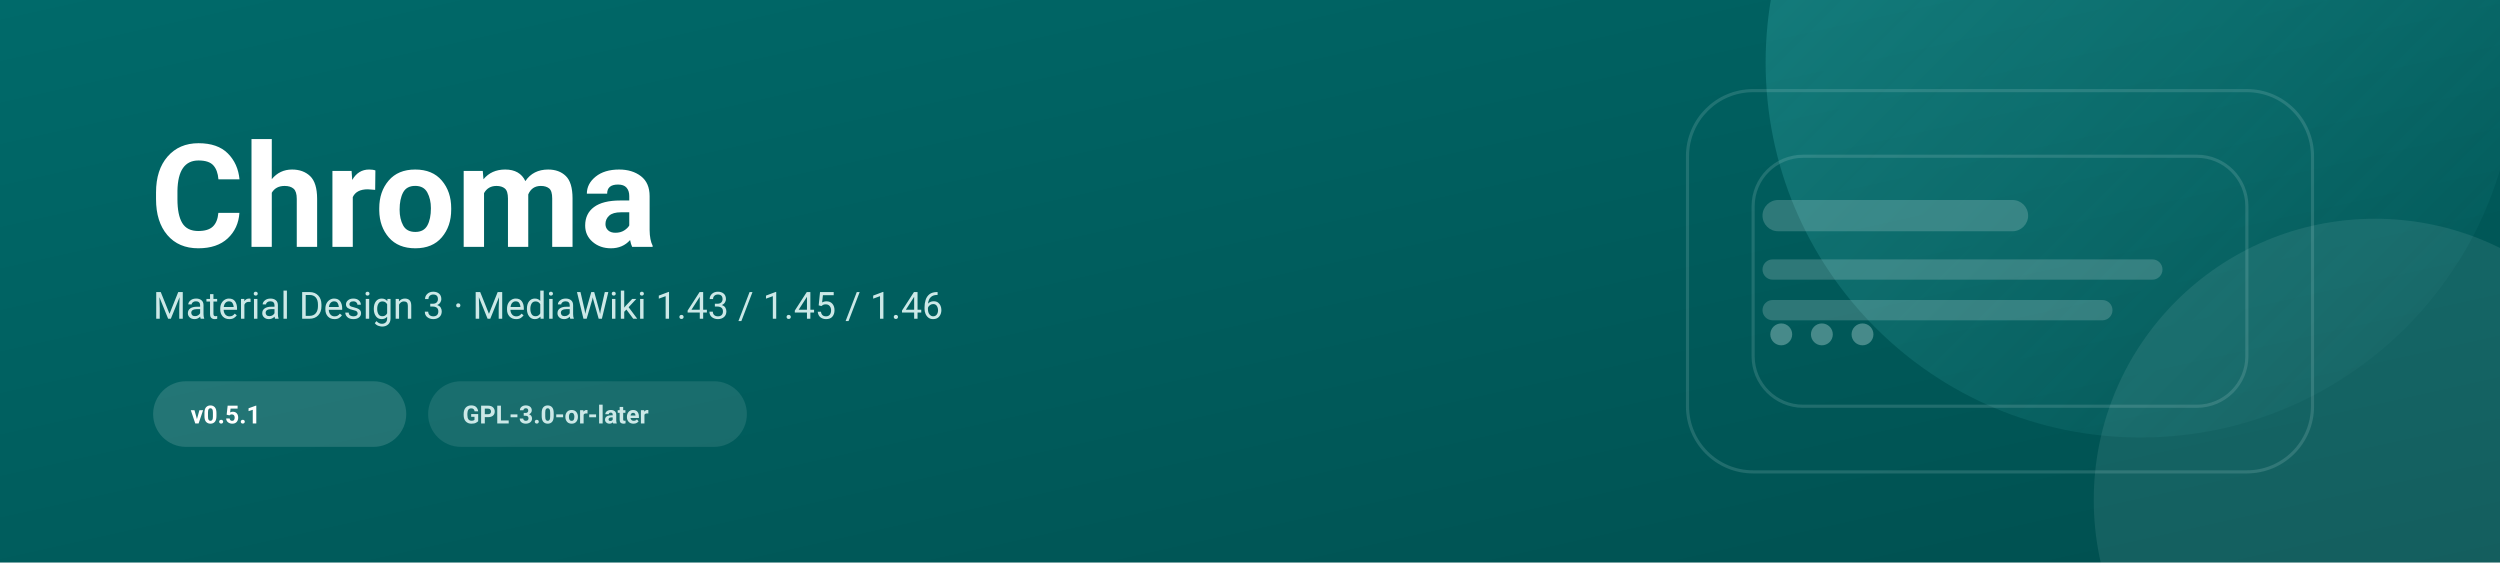
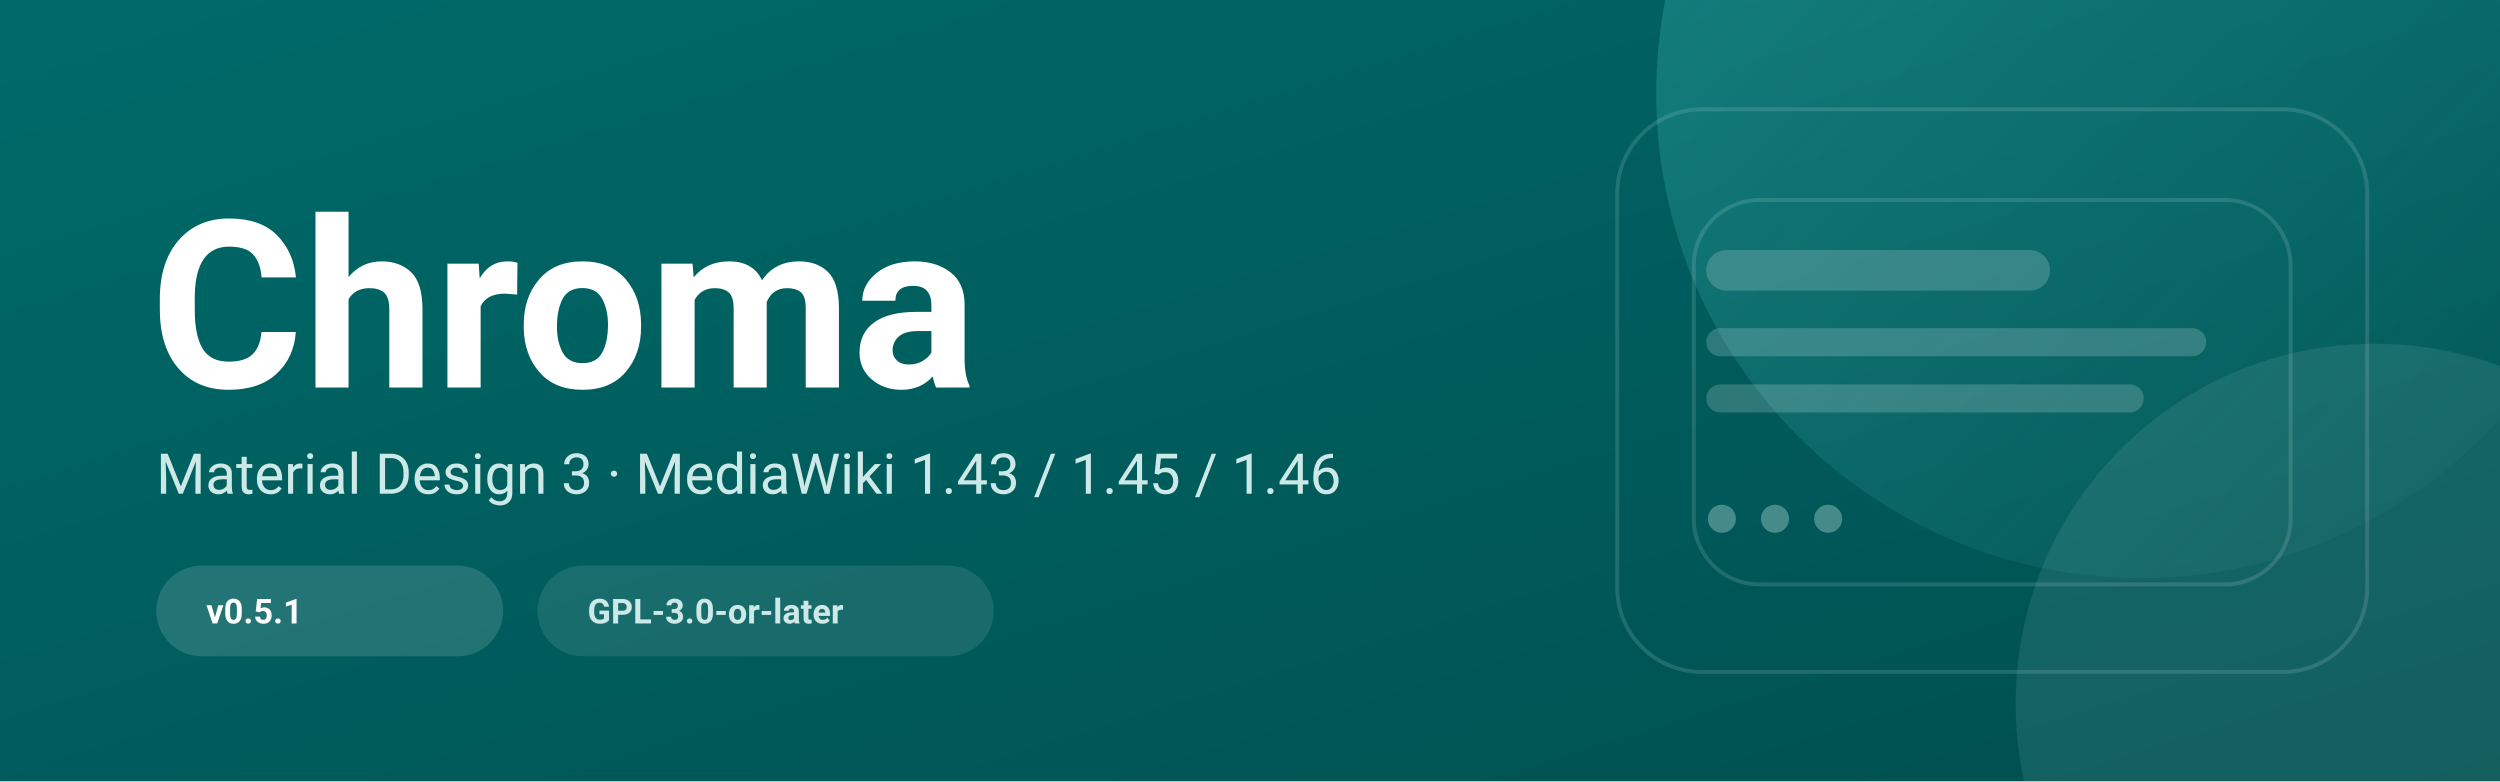
- <svg xmlns="http://www.w3.org/2000/svg" width="1600" height="360" viewBox="0 0 1600 360" role="img" aria-label="Chroma — a Material Design 3 inspired MediaWiki skin">
+ <svg xmlns="http://www.w3.org/2000/svg" width="1600" height="500" viewBox="0 0 1600 500" role="img" aria-label="Chroma — a Material Design 3 inspired MediaWiki skin">
  <defs>
    <linearGradient id="bg" x1="0" y1="0" x2="1" y2="1">
      <stop offset="0" stop-color="#006a6a" />
      <stop offset="1" stop-color="#004f4f" />
    </linearGradient>
    <linearGradient id="glow" x1="0" y1="0" x2="1" y2="1">
      <stop offset="0" stop-color="#6ff7f6" stop-opacity=".22" />
      <stop offset="1" stop-color="#6ff7f6" stop-opacity="0" />
    </linearGradient>
  </defs>
-   <rect width="1600" height="360" fill="url(#bg)" />
-   <circle cx="1370" cy="40" r="240" fill="url(#glow)" />
-   <circle cx="1520" cy="320" r="180" fill="#cce8e7" opacity=".10" />
-   <g opacity=".16" fill="none" stroke="#cce8e7" stroke-width="2">
-     <rect x="1080" y="58" width="400" height="244" rx="42" />
-     <rect x="1122" y="100" width="316" height="160" rx="32" />
+   <rect width="1600" height="500" fill="url(#bg)" />
+   <circle cx="1370" cy="60" r="310" fill="url(#glow)" />
+   <circle cx="1520" cy="450" r="230" fill="#cce8e7" opacity=".10" />
+   <g opacity=".16" fill="none" stroke="#cce8e7" stroke-width="2.5">
+     <rect x="1035" y="70" width="480" height="360" rx="54" />
+     <rect x="1084" y="128" width="382" height="246" rx="42" />
  </g>
  <g opacity=".35" fill="#cce8e7">
-     <circle cx="1140" cy="214" r="7" />
-     <circle cx="1166" cy="214" r="7" />
-     <circle cx="1192" cy="214" r="7" />
+     <circle cx="1102" cy="332" r="9" />
+     <circle cx="1136" cy="332" r="9" />
+     <circle cx="1170" cy="332" r="9" />
  </g>
  <g opacity=".18" fill="#ffffff">
-     <rect x="1128" y="128" width="170" height="20" rx="10" />
-     <rect x="1128" y="166" width="256" height="13" rx="6.5" />
-     <rect x="1128" y="192" width="224" height="13" rx="6.5" />
+     <rect x="1092" y="160" width="220" height="26" rx="13" />
+     <rect x="1092" y="210" width="320" height="18" rx="9" />
+     <rect x="1092" y="246" width="280" height="18" rx="9" />
  </g>
-   <text x="96" y="158" font-family="Roboto, 'Segoe UI', Arial, sans-serif" font-size="92" font-weight="700" fill="#ffffff">Chroma</text>
-   <text x="98" y="204" font-family="Roboto, 'Segoe UI', Arial, sans-serif" font-size="24" fill="#cce8e7">Material Design 3 · MediaWiki 1.43 / 1.45 / 1.46</text>
-   <g font-family="Roboto, 'Segoe UI', Arial, sans-serif" font-size="16" font-weight="600">
-     <rect x="98" y="244" width="162" height="42" rx="21" fill="#ffffff" opacity=".14" />
-     <text x="122" y="271" fill="#ffffff">v0.5.1</text>
-     <rect x="274" y="244" width="204" height="42" rx="21" fill="#ffffff" opacity=".10" />
-     <text x="296" y="271" fill="#cce8e7">GPL-3.0-or-later</text>
+   <text x="96" y="248" font-family="Roboto, 'Segoe UI', Arial, sans-serif" font-size="150" font-weight="700" fill="#ffffff">Chroma</text>
+   <text x="100" y="316" font-family="Roboto, 'Segoe UI', Arial, sans-serif" font-size="36" fill="#cce8e7">Material Design 3 · MediaWiki 1.43 / 1.45 / 1.46</text>
+   <g font-family="Roboto, 'Segoe UI', Arial, sans-serif" font-size="22" font-weight="600">
+     <rect x="100" y="362" width="222" height="58" rx="29" fill="#ffffff" opacity=".14" />
+     <text x="132" y="399" fill="#ffffff">v0.5.1</text>
+     <rect x="344" y="362" width="292" height="58" rx="29" fill="#ffffff" opacity=".10" />
+     <text x="376" y="399" fill="#cce8e7">GPL-3.0-or-later</text>
  </g>
</svg>
